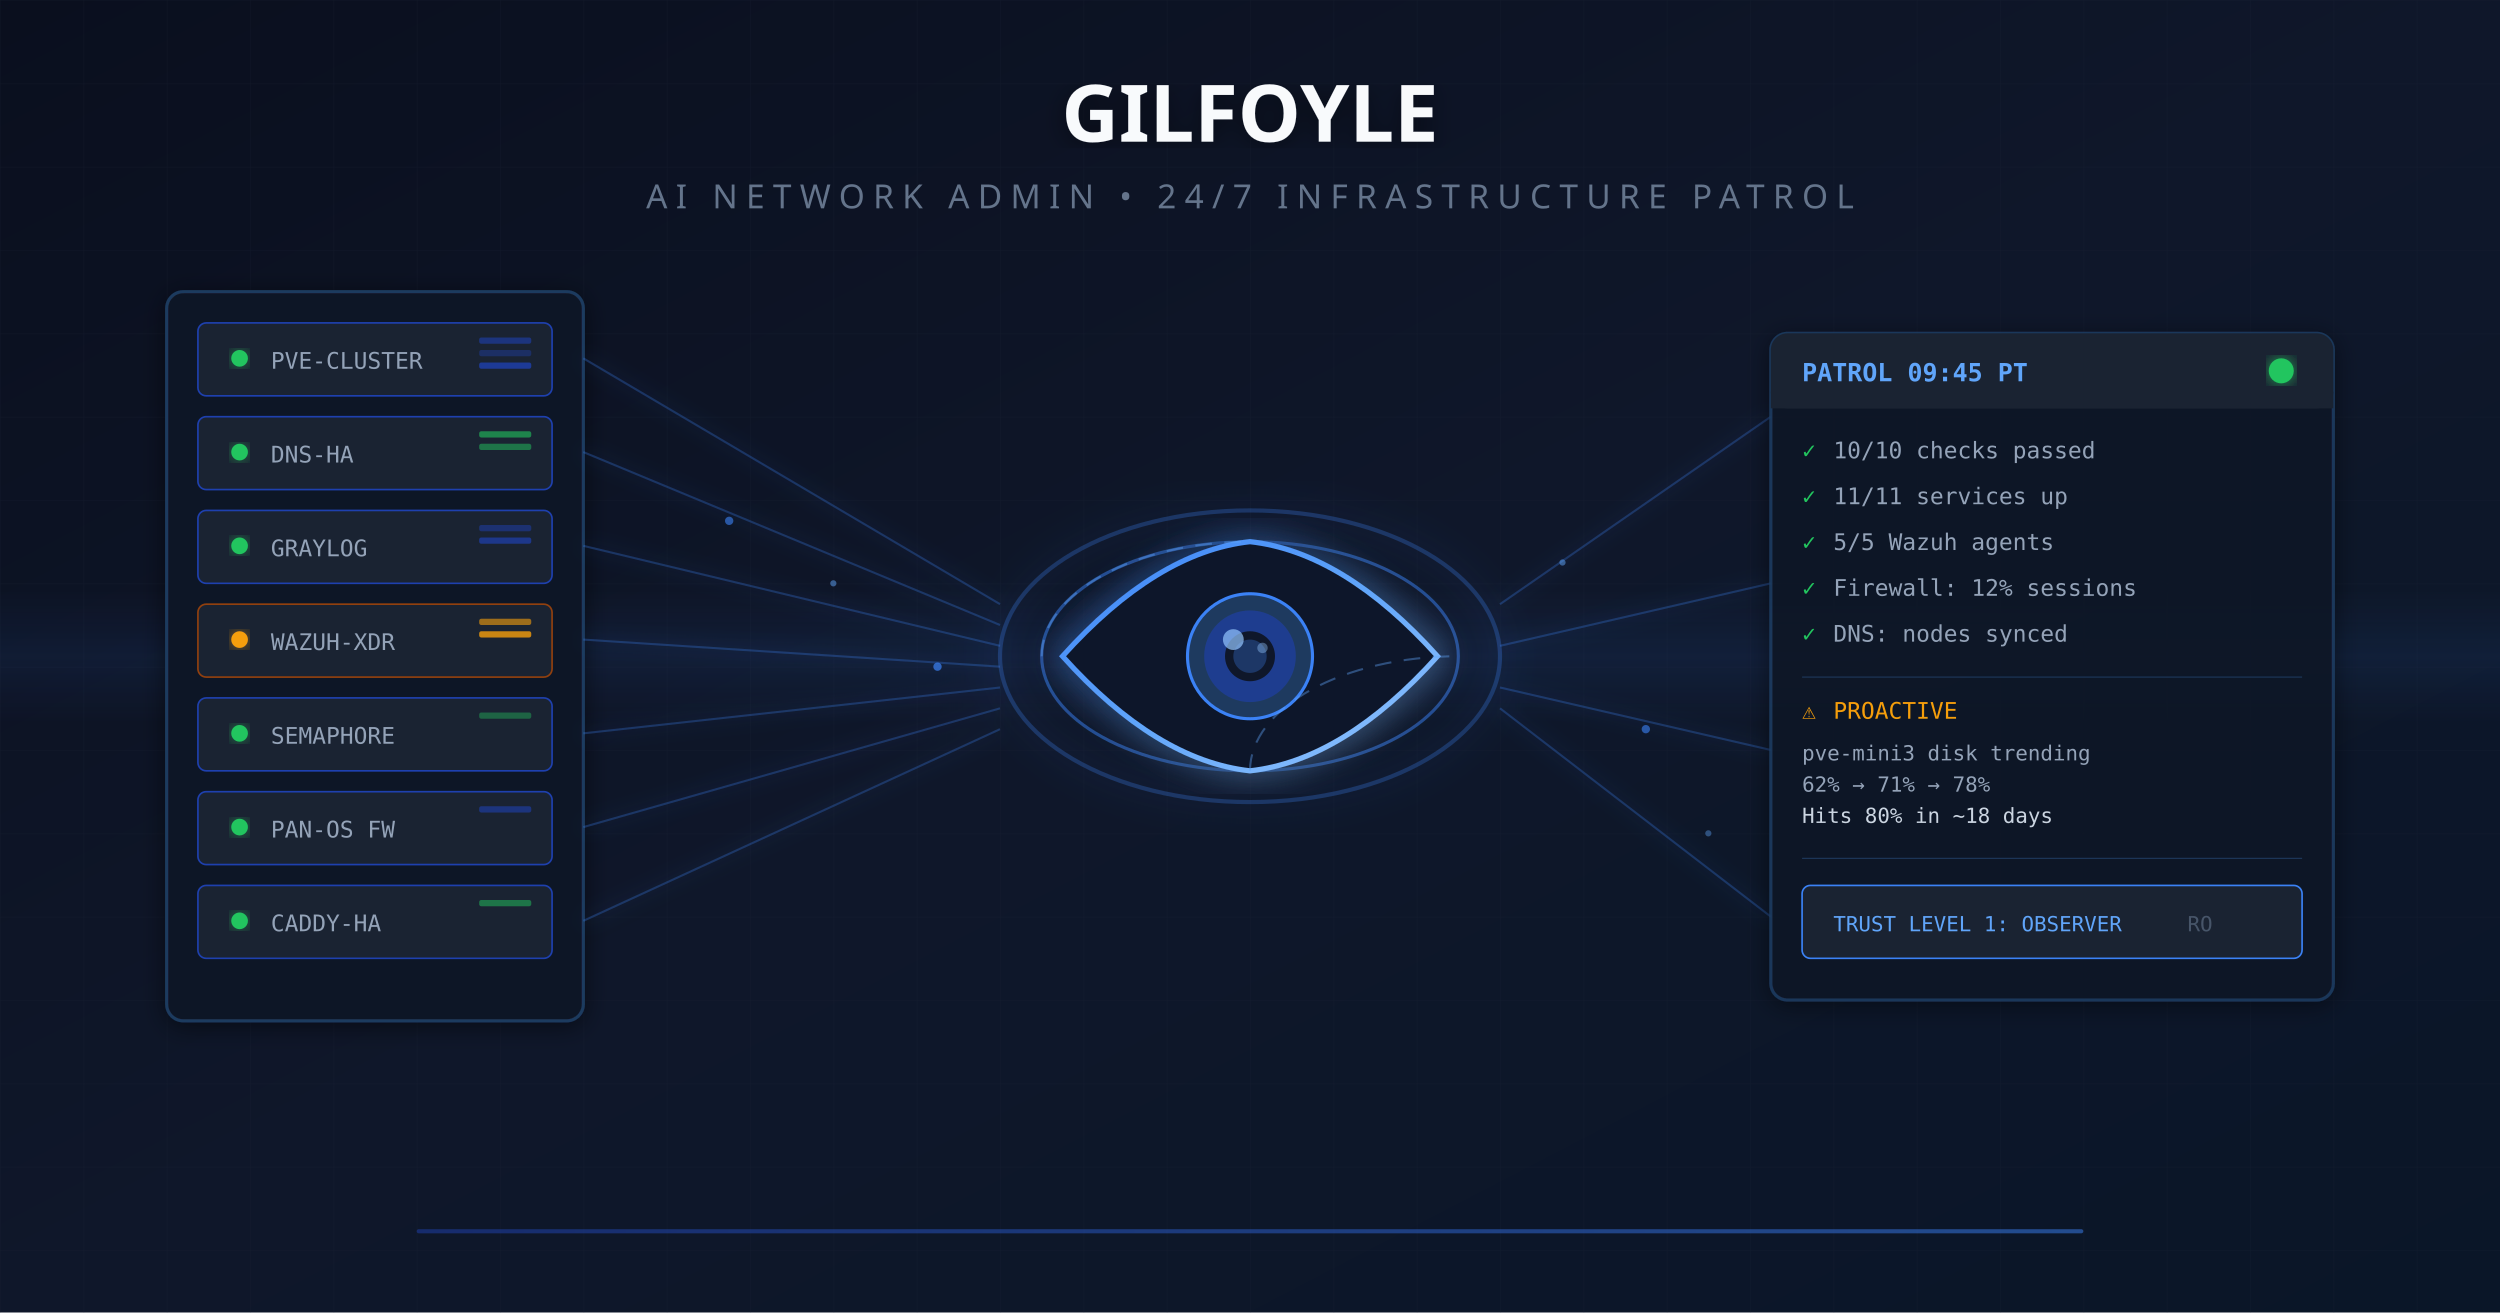
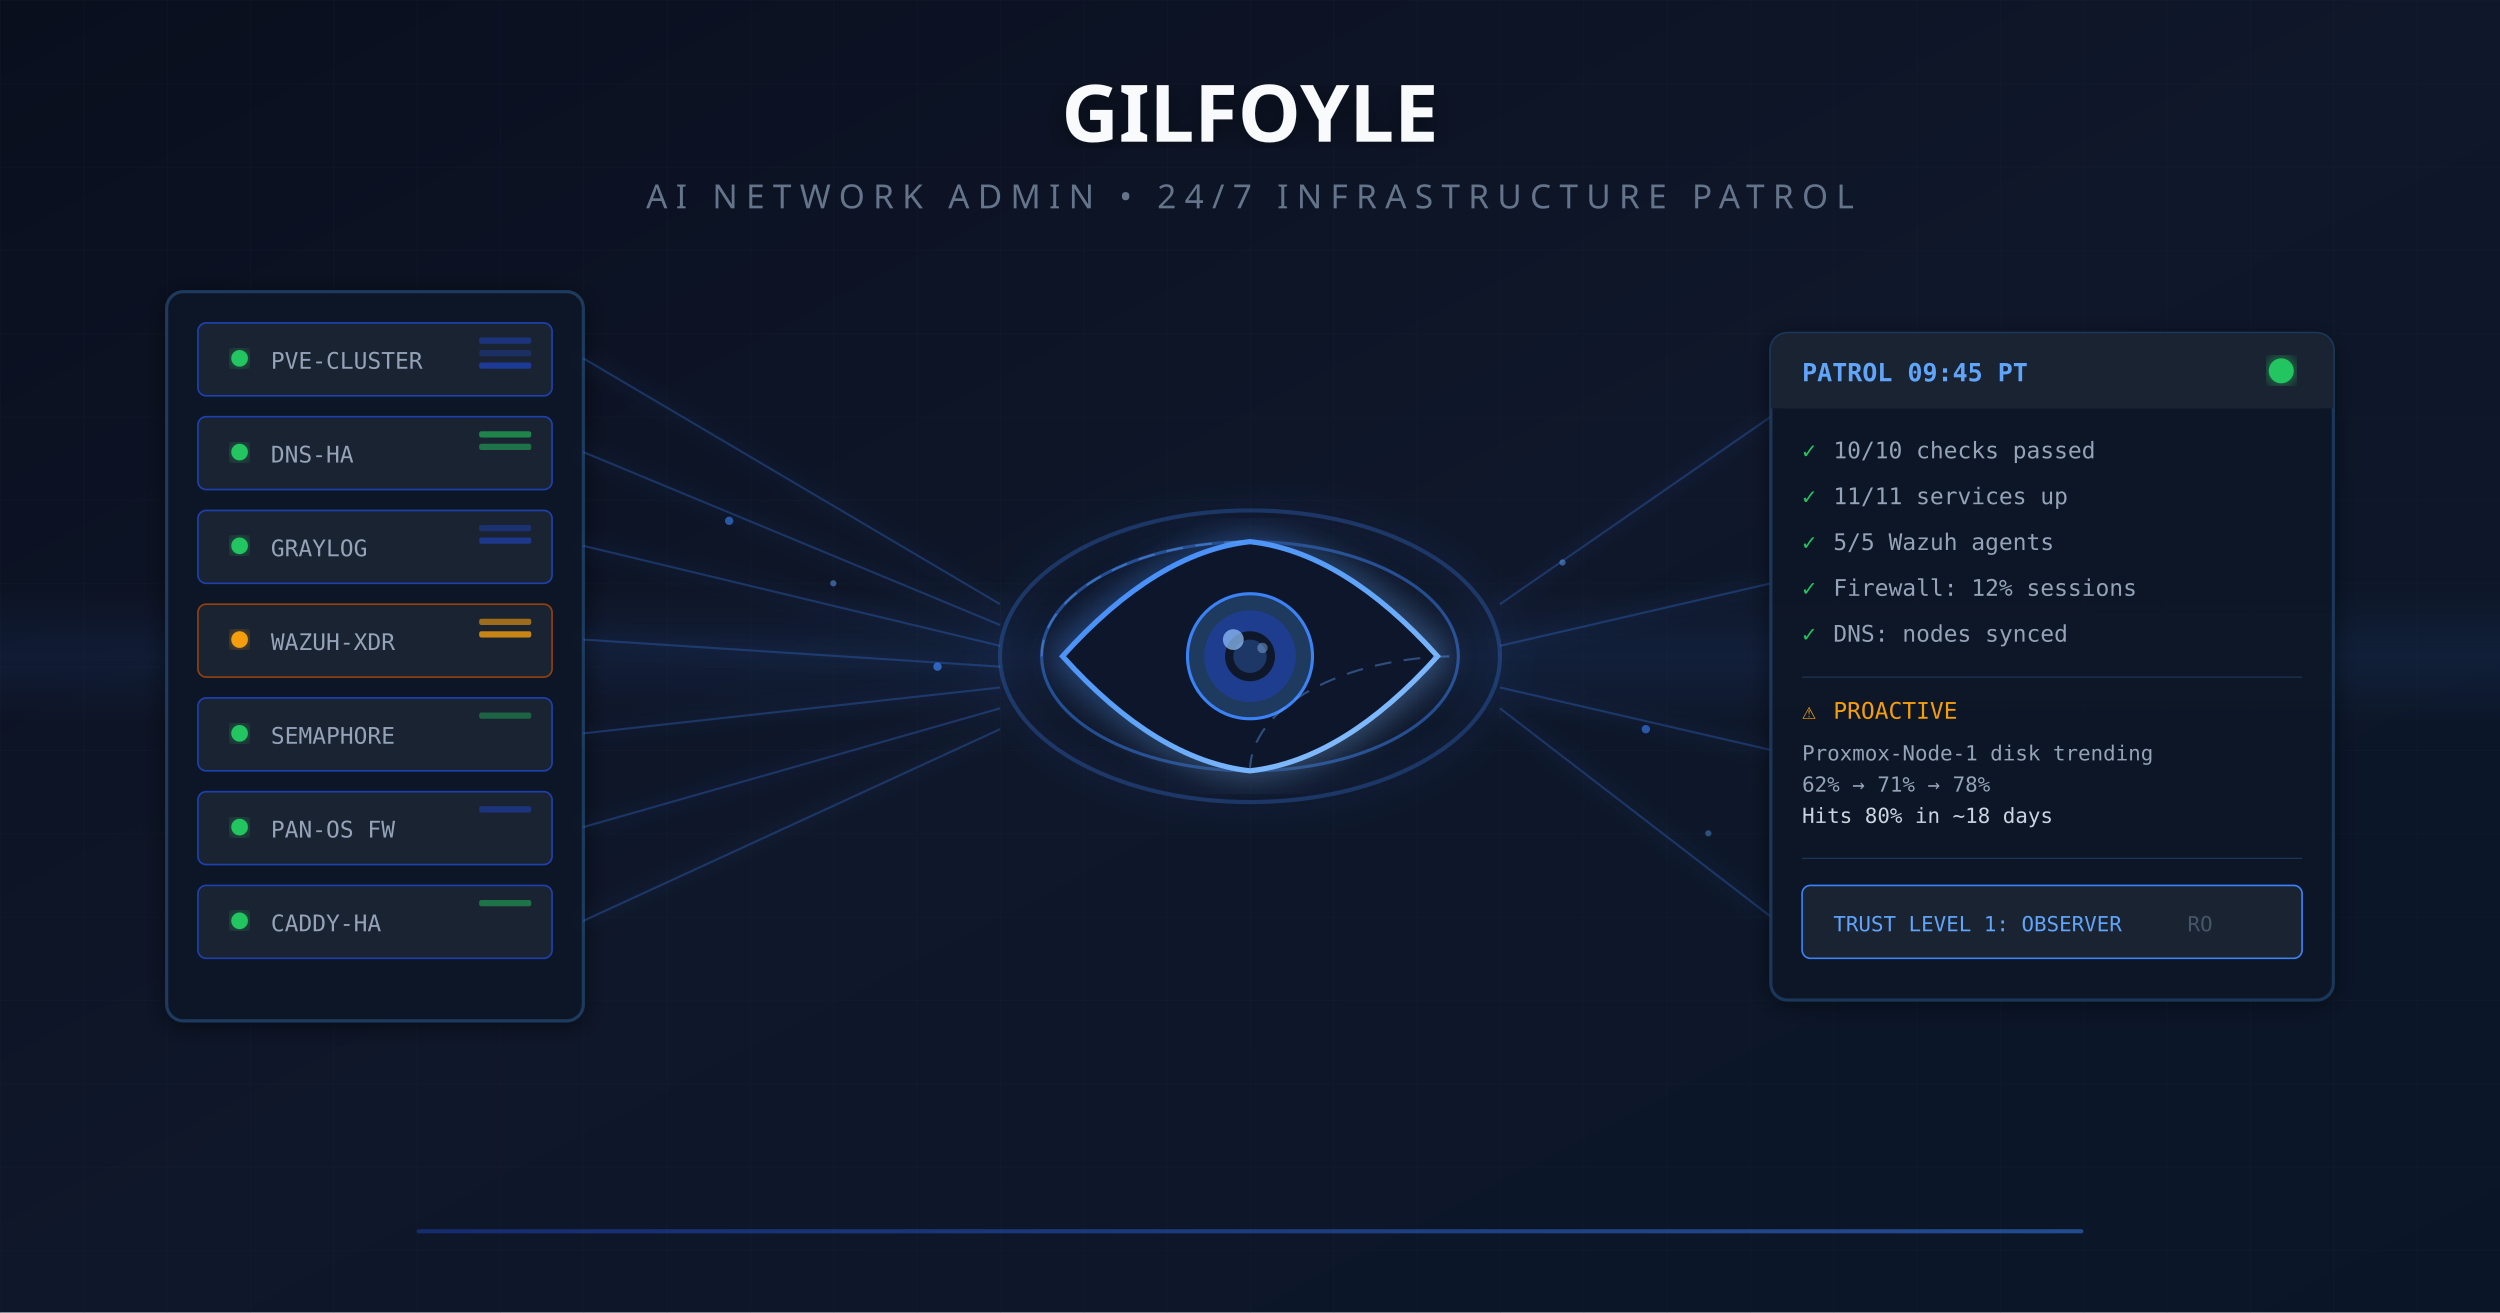
<svg xmlns="http://www.w3.org/2000/svg" viewBox="0 0 1200 630" width="1200" height="630">
  <defs>
    <linearGradient id="bg" x1="0%" y1="0%" x2="100%" y2="100%">
      <stop offset="0%" style="stop-color:#0a0f1e" />
      <stop offset="50%" style="stop-color:#0f172a" />
      <stop offset="100%" style="stop-color:#0a1628" />
    </linearGradient>
    <linearGradient id="glow-blue" x1="0%" y1="0%" x2="100%" y2="0%">
      <stop offset="0%" style="stop-color:#1e40af" />
      <stop offset="100%" style="stop-color:#3b82f6" />
    </linearGradient>
    <linearGradient id="glow-orange" x1="0%" y1="0%" x2="100%" y2="0%">
      <stop offset="0%" style="stop-color:#c2410c" />
      <stop offset="100%" style="stop-color:#ff6b3d" />
    </linearGradient>
    <linearGradient id="glow-green" x1="0%" y1="0%" x2="100%" y2="0%">
      <stop offset="0%" style="stop-color:#166534" />
      <stop offset="100%" style="stop-color:#22c55e" />
    </linearGradient>
    <linearGradient id="glow-amber" x1="0%" y1="0%" x2="100%" y2="0%">
      <stop offset="0%" style="stop-color:#92400e" />
      <stop offset="100%" style="stop-color:#f59e0b" />
    </linearGradient>
    <linearGradient id="eye-gradient" x1="0%" y1="0%" x2="100%" y2="100%">
      <stop offset="0%" style="stop-color:#3b82f6" />
      <stop offset="50%" style="stop-color:#60a5fa" />
      <stop offset="100%" style="stop-color:#93c5fd" />
    </linearGradient>
    <filter id="glow">
      <feGaussianBlur stdDeviation="4" result="blur" />
      <feMerge>
        <feMergeNode in="blur" />
        <feMergeNode in="SourceGraphic" />
      </feMerge>
    </filter>
    <filter id="glow-strong">
      <feGaussianBlur stdDeviation="8" result="blur" />
      <feMerge>
        <feMergeNode in="blur" />
        <feMergeNode in="SourceGraphic" />
      </feMerge>
    </filter>
    <filter id="shadow">
      <feDropShadow dx="0" dy="2" stdDeviation="6" flood-color="#000" flood-opacity="0.5" />
    </filter>
    <pattern id="grid" width="40" height="40" patternUnits="userSpaceOnUse">
      <path d="M 40 0 L 0 0 0 40" fill="none" stroke="#1e293b" stroke-width="0.5" opacity="0.3" />
    </pattern>
    <linearGradient id="scan-line" x1="0%" y1="0%" x2="0%" y2="100%">
      <stop offset="0%" style="stop-color:#3b82f6;stop-opacity:0" />
      <stop offset="45%" style="stop-color:#3b82f6;stop-opacity:0" />
      <stop offset="50%" style="stop-color:#3b82f6;stop-opacity:0.15" />
      <stop offset="55%" style="stop-color:#3b82f6;stop-opacity:0" />
      <stop offset="100%" style="stop-color:#3b82f6;stop-opacity:0" />
    </linearGradient>
  </defs>
  <rect width="1200" height="630" fill="url(#bg)" />
  <rect width="1200" height="630" fill="url(#grid)" />
  <rect width="1200" height="630" fill="url(#scan-line)" opacity="0.5" />
  <g transform="translate(80, 140)">
    <rect x="0" y="0" width="200" height="350" rx="8" fill="#111827" stroke="#1e3a5f" stroke-width="1.5" filter="url(#shadow)" />
    <g>
      <rect x="15" y="15" width="170" height="35" rx="4" fill="#1a2332" stroke="#1e40af" stroke-width="0.8" />
      <circle cx="35" cy="32" r="4" fill="#22c55e" filter="url(#glow)" />
      <text x="50" y="37" fill="#94a3b8" font-family="monospace" font-size="11">PVE-CLUSTER</text>
      <rect x="150" y="22" width="25" height="3" rx="1" fill="#1e40af" opacity="0.6" />
      <rect x="150" y="28" width="25" height="3" rx="1" fill="#1e40af" opacity="0.4" />
      <rect x="150" y="34" width="25" height="3" rx="1" fill="#1e40af" opacity="0.8" />
      <rect x="15" y="60" width="170" height="35" rx="4" fill="#1a2332" stroke="#1e40af" stroke-width="0.8" />
      <circle cx="35" cy="77" r="4" fill="#22c55e" filter="url(#glow)" />
      <text x="50" y="82" fill="#94a3b8" font-family="monospace" font-size="11">DNS-HA</text>
      <rect x="150" y="67" width="25" height="3" rx="1" fill="#22c55e" opacity="0.6" />
      <rect x="150" y="73" width="25" height="3" rx="1" fill="#22c55e" opacity="0.5" />
      <rect x="15" y="105" width="170" height="35" rx="4" fill="#1a2332" stroke="#1e40af" stroke-width="0.8" />
      <circle cx="35" cy="122" r="4" fill="#22c55e" filter="url(#glow)" />
      <text x="50" y="127" fill="#94a3b8" font-family="monospace" font-size="11">GRAYLOG</text>
      <rect x="150" y="112" width="25" height="3" rx="1" fill="#1e40af" opacity="0.5" />
      <rect x="150" y="118" width="25" height="3" rx="1" fill="#1e40af" opacity="0.7" />
      <rect x="15" y="150" width="170" height="35" rx="4" fill="#1a2332" stroke="#92400e" stroke-width="0.8" />
      <circle cx="35" cy="167" r="4" fill="#f59e0b" filter="url(#glow)" />
      <text x="50" y="172" fill="#94a3b8" font-family="monospace" font-size="11">WAZUH-XDR</text>
      <rect x="150" y="157" width="25" height="3" rx="1" fill="#f59e0b" opacity="0.6" />
      <rect x="150" y="163" width="25" height="3" rx="1" fill="#f59e0b" opacity="0.8" />
      <rect x="15" y="195" width="170" height="35" rx="4" fill="#1a2332" stroke="#1e40af" stroke-width="0.8" />
      <circle cx="35" cy="212" r="4" fill="#22c55e" filter="url(#glow)" />
      <text x="50" y="217" fill="#94a3b8" font-family="monospace" font-size="11">SEMAPHORE</text>
      <rect x="150" y="202" width="25" height="3" rx="1" fill="#22c55e" opacity="0.4" />
      <rect x="15" y="240" width="170" height="35" rx="4" fill="#1a2332" stroke="#1e40af" stroke-width="0.8" />
      <circle cx="35" cy="257" r="4" fill="#22c55e" filter="url(#glow)" />
      <text x="50" y="262" fill="#94a3b8" font-family="monospace" font-size="11">PAN-OS FW</text>
      <rect x="150" y="247" width="25" height="3" rx="1" fill="#1e40af" opacity="0.6" />
      <rect x="15" y="285" width="170" height="35" rx="4" fill="#1a2332" stroke="#1e40af" stroke-width="0.8" />
      <circle cx="35" cy="302" r="4" fill="#22c55e" filter="url(#glow)" />
      <text x="50" y="307" fill="#94a3b8" font-family="monospace" font-size="11">CADDY-HA</text>
      <rect x="150" y="292" width="25" height="3" rx="1" fill="#22c55e" opacity="0.5" />
    </g>
  </g>
  <g stroke="#3b82f6" stroke-width="1" opacity="0.3" filter="url(#glow)">
    <line x1="280" y1="172" x2="480" y2="290" />
    <line x1="280" y1="217" x2="480" y2="300" />
    <line x1="280" y1="262" x2="480" y2="310" />
    <line x1="280" y1="307" x2="480" y2="320" />
    <line x1="280" y1="352" x2="480" y2="330" />
    <line x1="280" y1="397" x2="480" y2="340" />
    <line x1="280" y1="442" x2="480" y2="350" />
  </g>
  <g transform="translate(600, 315)">
    <ellipse cx="0" cy="0" rx="120" ry="70" fill="none" stroke="#3b82f6" stroke-width="2" opacity="0.3" filter="url(#glow-strong)" />
    <ellipse cx="0" cy="0" rx="100" ry="55" fill="none" stroke="#3b82f6" stroke-width="1.5" opacity="0.5" />
    <path d="M-90,0 Q-45,-50 0,-55 Q45,-50 90,0 Q45,50 0,55 Q-45,50 -90,0Z" fill="#0f172a" stroke="url(#eye-gradient)" stroke-width="2.5" filter="url(#glow-strong)" />
    <circle cx="0" cy="0" r="30" fill="#1e3a5f" stroke="#3b82f6" stroke-width="1.5" />
    <circle cx="0" cy="0" r="22" fill="#1e40af" opacity="0.6" />
    <circle cx="0" cy="0" r="12" fill="#0f172a" />
    <circle cx="0" cy="0" r="8" fill="#3b82f6" opacity="0.3" />
    <circle cx="-8" cy="-8" r="5" fill="#93c5fd" opacity="0.7" />
    <circle cx="6" cy="-4" r="2.5" fill="#93c5fd" opacity="0.4" />
    <path d="M-100,0 A100,55 0 0,1 0,-55" fill="none" stroke="#60a5fa" stroke-width="1" opacity="0.4" stroke-dasharray="8,6" />
    <path d="M0,55 A100,55 0 0,1 100,0" fill="none" stroke="#60a5fa" stroke-width="1" opacity="0.4" stroke-dasharray="8,6" />
  </g>
  <g stroke="#3b82f6" stroke-width="1" opacity="0.3" filter="url(#glow)">
    <line x1="720" y1="290" x2="850" y2="200" />
    <line x1="720" y1="310" x2="850" y2="280" />
    <line x1="720" y1="330" x2="850" y2="360" />
    <line x1="720" y1="340" x2="850" y2="440" />
  </g>
  <g transform="translate(850, 160)">
    <rect x="0" y="0" width="270" height="320" rx="8" fill="#111827" stroke="#1e3a5f" stroke-width="1.5" filter="url(#shadow)" opacity="0.9" />
    <rect x="0" y="0" width="270" height="36" rx="8" fill="#1a2332" />
    <rect x="0" y="28" width="270" height="8" fill="#1a2332" />
    <text x="15" y="23" fill="#60a5fa" font-family="monospace" font-size="12" font-weight="bold">PATROL 09:45 PT</text>
    <circle cx="245" cy="18" r="6" fill="#22c55e" filter="url(#glow)" />
    <text x="15" y="60" fill="#22c55e" font-family="monospace" font-size="11">✓</text>
    <text x="30" y="60" fill="#94a3b8" font-family="monospace" font-size="11">10/10 checks passed</text>
    <text x="15" y="82" fill="#22c55e" font-family="monospace" font-size="11">✓</text>
    <text x="30" y="82" fill="#94a3b8" font-family="monospace" font-size="11">11/11 services up</text>
    <text x="15" y="104" fill="#22c55e" font-family="monospace" font-size="11">✓</text>
    <text x="30" y="104" fill="#94a3b8" font-family="monospace" font-size="11">5/5 Wazuh agents</text>
    <text x="15" y="126" fill="#22c55e" font-family="monospace" font-size="11">✓</text>
    <text x="30" y="126" fill="#94a3b8" font-family="monospace" font-size="11">Firewall: 12% sessions</text>
    <text x="15" y="148" fill="#22c55e" font-family="monospace" font-size="11">✓</text>
    <text x="30" y="148" fill="#94a3b8" font-family="monospace" font-size="11">DNS: nodes synced</text>
    <line x1="15" y1="165" x2="255" y2="165" stroke="#1e3a5f" stroke-width="0.5" />
    <text x="15" y="185" fill="#f59e0b" font-family="monospace" font-size="11">⚠</text>
    <text x="30" y="185" fill="#f59e0b" font-family="monospace" font-size="11">PROACTIVE</text>
-     <text x="15" y="205" fill="#94a3b8" font-family="monospace" font-size="10">pve-mini3 disk trending</text>
+     <text x="15" y="205" fill="#94a3b8" font-family="monospace" font-size="10">Proxmox-Node-1 disk trending</text>
    <text x="15" y="220" fill="#94a3b8" font-family="monospace" font-size="10">62% → 71% → 78%</text>
    <text x="15" y="235" fill="#cbd5e1" font-family="monospace" font-size="10">Hits 80% in ~18 days</text>
    <line x1="15" y1="252" x2="255" y2="252" stroke="#1e3a5f" stroke-width="0.5" />
    <rect x="15" y="265" width="240" height="35" rx="4" fill="#1a2332" stroke="#3b82f6" stroke-width="0.8" />
    <text x="30" y="287" fill="#60a5fa" font-family="monospace" font-size="10">TRUST LEVEL 1: OBSERVER</text>
    <text x="200" y="287" fill="#475569" font-family="monospace" font-size="10">RO</text>
  </g>
  <text x="600" y="68" text-anchor="middle" fill="#f8fafc" font-family="Segoe UI, system-ui, sans-serif" font-size="38" font-weight="700" filter="url(#shadow)">GILFOYLE</text>
  <text x="600" y="100" text-anchor="middle" fill="#64748b" font-family="Segoe UI, system-ui, sans-serif" font-size="16" letter-spacing="4">AI NETWORK ADMIN • 24/7 INFRASTRUCTURE PATROL</text>
  <rect x="200" y="590" width="800" height="2" rx="1" fill="url(#glow-blue)" opacity="0.5" />
  <circle cx="350" cy="250" r="2" fill="#3b82f6" opacity="0.6" />
  <circle cx="400" cy="280" r="1.5" fill="#60a5fa" opacity="0.5" />
  <circle cx="450" cy="320" r="2" fill="#3b82f6" opacity="0.7" />
  <circle cx="750" cy="270" r="1.5" fill="#60a5fa" opacity="0.5" />
  <circle cx="790" cy="350" r="2" fill="#3b82f6" opacity="0.6" />
  <circle cx="820" cy="400" r="1.5" fill="#60a5fa" opacity="0.4" />
</svg>
